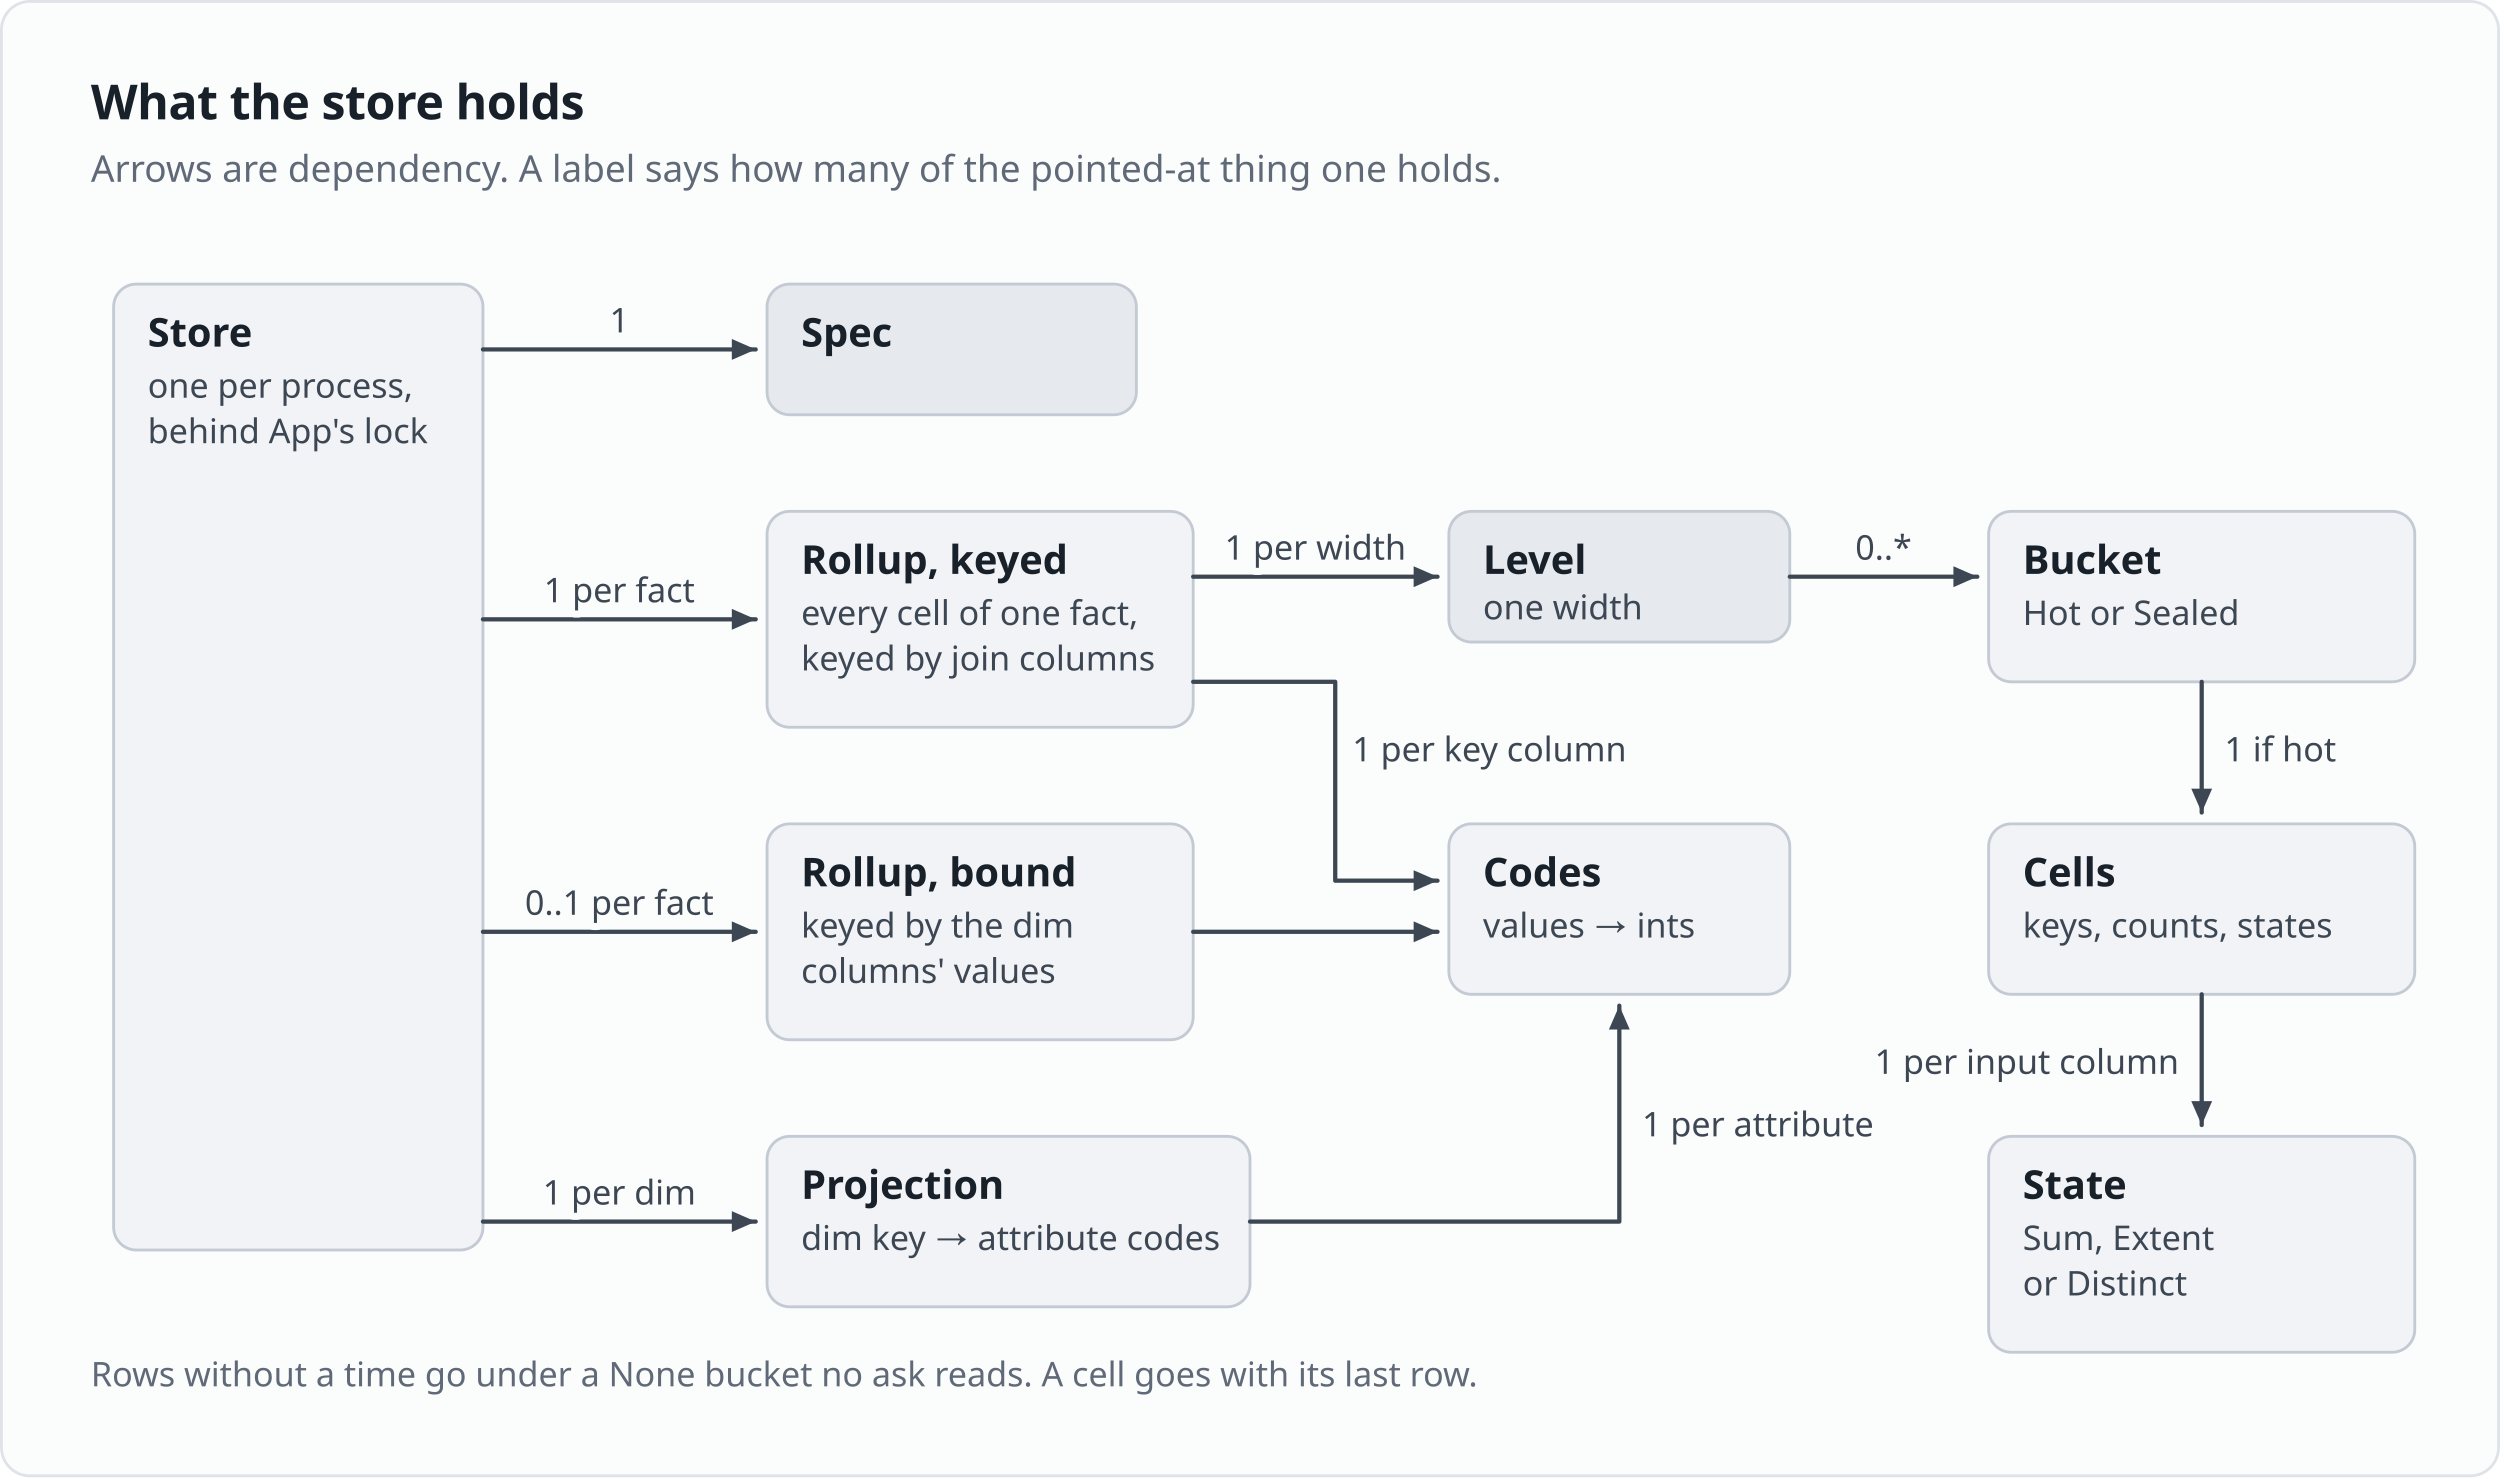
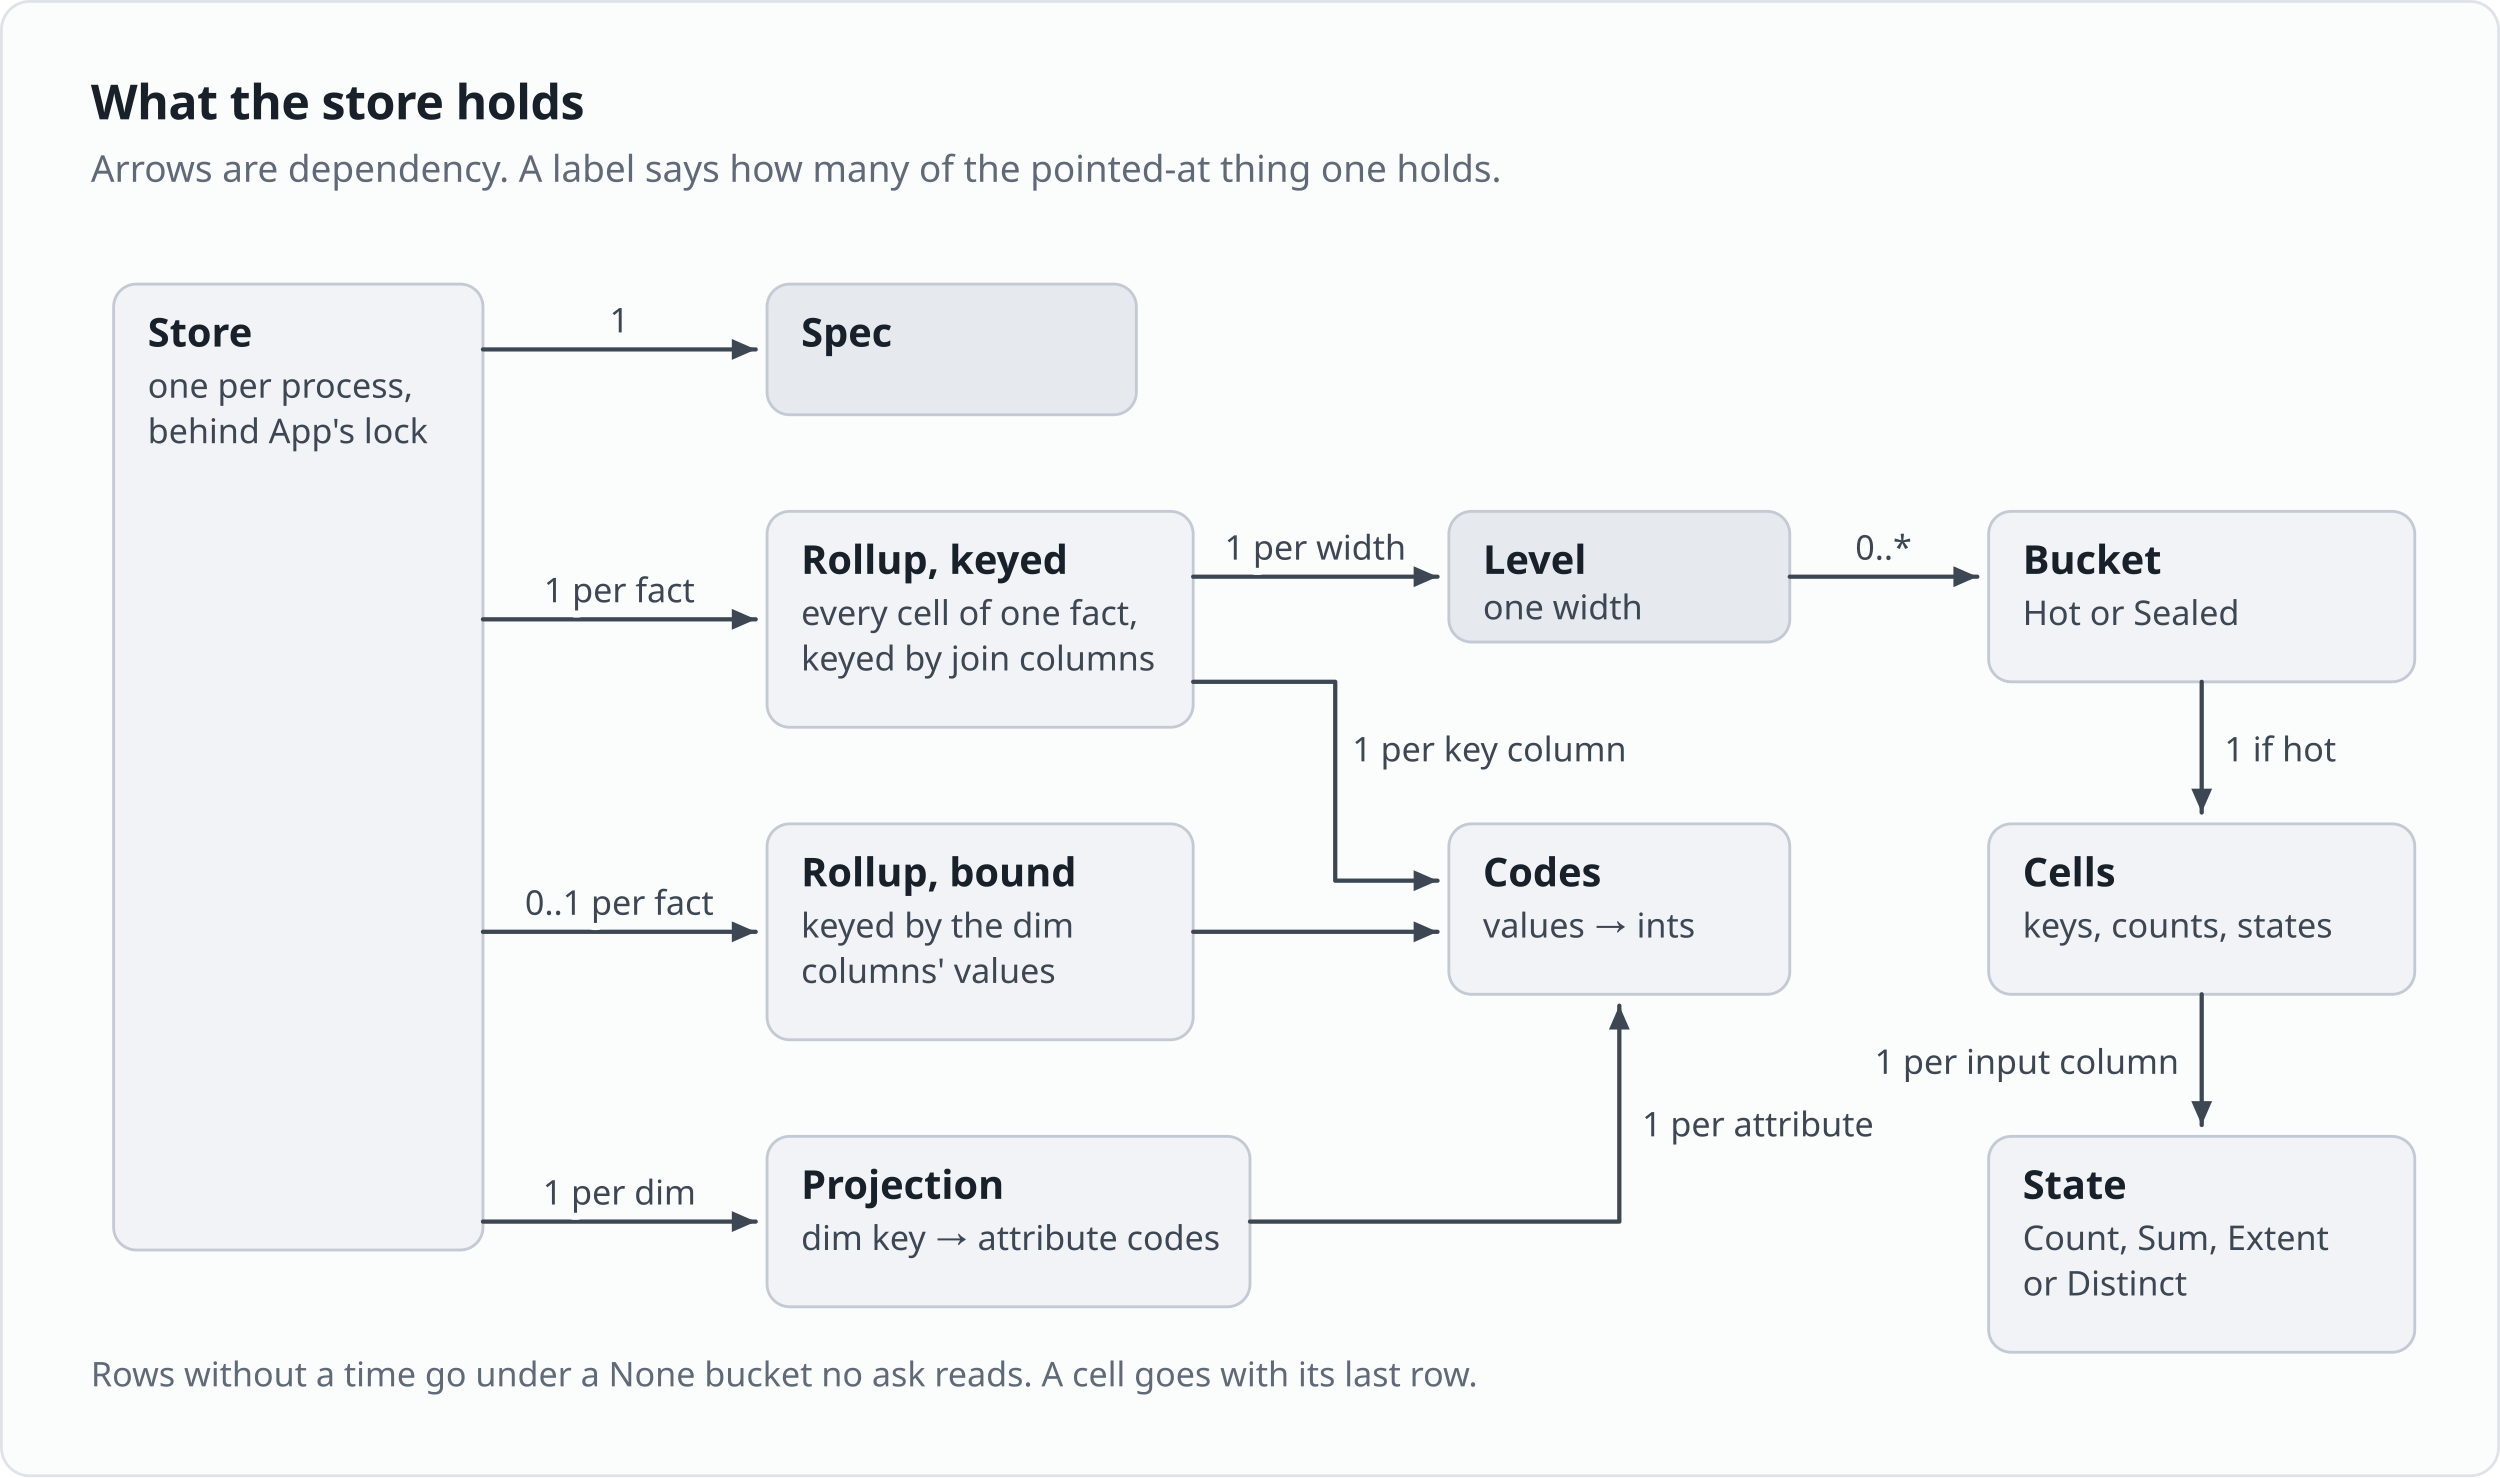
<svg xmlns="http://www.w3.org/2000/svg" width="880" height="520" viewBox="0 0 880 520" role="img" aria-labelledby="t d">
  <style>
  text{font-family:-apple-system, BlinkMacSystemFont, "Segoe UI", "Noto Sans", Helvetica, Arial, sans-serif;font-size:13px}
  .mono{font-family:ui-monospace, SFMono-Regular, "SF Mono", Menlo, Consolas, "Liberation Mono", monospace;font-size:12px}
  .title{font-size:17px;font-weight:600;letter-spacing:-0.01em}
  .sub{font-size:13px}
  .h{font-size:14px;font-weight:600}
  .b{font-weight:600}
  .s{font-size:12px}
  .lbl{font-size:11px;font-weight:600;letter-spacing:0.08em}
  .num{font-variant-numeric:tabular-nums}
  .it{font-style:italic}
  .halo{stroke-width:5px;stroke-linejoin:round;paint-order:stroke}
  .canvas,.box,.box2,.frame,.accbox,.errbox,.planbox{stroke-width:1px}
  .planbox{stroke-dasharray:5 4}
  .frame{stroke-dasharray:none}
  .rule,.life{stroke-width:1px;fill:none}
  .life{stroke-dasharray:3 4}
  .a,.a-acc,.a-err,.a-plan,.a-cfg{fill:none;stroke-width:1.5px;stroke-linecap:round;stroke-linejoin:round}
  .a-plan{stroke-dasharray:5 4}
  .a-cfg{stroke-dasharray:1.5 4;stroke-width:1.6px}
  .canvas{fill:#fbfcfc;stroke:#dfe3e8}
  text{fill:#18202a}
  .ink2{fill:#3d4753}
  .muted{fill:#5f6977}
  .acc{fill:#0b5c56}
  .err{fill:#b4472c}
  .plantext{fill:#8a939f}
  .halo{stroke:#fbfcfc}
  .box{fill:#f1f3f6;stroke:#c3cad3}
  .box2{fill:#e6eaef;stroke:#c3cad3}
  .frame{fill:none;stroke:#c3cad3}
  .accbox{fill:#e4f3f0;stroke:#0f766e}
  .errbox{fill:#faece7;stroke:#b4472c}
  .planbox{fill:none;stroke:#8a939f}
  .rule{stroke:#c3cad3}
  .life{stroke:#c3cad3}
  .fillacc{fill:#0f766e}
  .fillerr{fill:#b4472c}
  .fillink{fill:#3d4753}
  .fillplan{fill:#8a939f}
  .fillcanvas{fill:#fbfcfc}
  .a{stroke:#3d4753}
  .a-acc{stroke:#0f766e}
  .a-err{stroke:#b4472c}
  .a-plan{stroke:#8a939f}
  .a-cfg{stroke:#5f6977}
  .band{fill:#f1f3f6}
  .errband{fill:#faece7}
  @media (prefers-color-scheme: dark){
  .canvas{fill:#0f141a;stroke:#2a323c}
  text{fill:#e6edf3}
  .ink2{fill:#c4ccd5}
  .muted{fill:#97a2ae}
  .acc{fill:#7fd3c7}
  .err{fill:#e2795c}
  .plantext{fill:#6f7a86}
  .halo{stroke:#0f141a}
  .box{fill:#161d25;stroke:#3b4551}
  .box2{fill:#1e2730;stroke:#3b4551}
  .frame{fill:none;stroke:#3b4551}
  .accbox{fill:#0f2724;stroke:#3cb4a4}
  .errbox{fill:#2b1914;stroke:#e2795c}
  .planbox{fill:none;stroke:#6f7a86}
  .rule{stroke:#3b4551}
  .life{stroke:#3b4551}
  .fillacc{fill:#3cb4a4}
  .fillerr{fill:#e2795c}
  .fillink{fill:#c4ccd5}
  .fillplan{fill:#6f7a86}
  .fillcanvas{fill:#0f141a}
  .a{stroke:#c4ccd5}
  .a-acc{stroke:#3cb4a4}
  .a-err{stroke:#e2795c}
  .a-plan{stroke:#6f7a86}
  .a-cfg{stroke:#97a2ae}
  .band{fill:#161d25}
  .errband{fill:#2b1914}
  }
  </style>
  <defs>
    <marker id="m" viewBox="0 0 10 10" refX="9" refY="5" markerWidth="7" markerHeight="7" orient="auto-start-reverse">
      <path class="fillink" d="M1 1.5 9 5 1 8.5z" />
    </marker>
    <marker id="m-acc" viewBox="0 0 10 10" refX="9" refY="5" markerWidth="7" markerHeight="7" orient="auto-start-reverse">
      <path class="fillacc" d="M1 1.5 9 5 1 8.5z" />
    </marker>
    <marker id="m-err" viewBox="0 0 10 10" refX="9" refY="5" markerWidth="7" markerHeight="7" orient="auto-start-reverse">
      <path class="fillerr" d="M1 1.5 9 5 1 8.5z" />
    </marker>
    <marker id="m-plan" viewBox="0 0 10 10" refX="9" refY="5" markerWidth="7" markerHeight="7" orient="auto-start-reverse">
      <path class="fillplan" d="M1 1.5 9 5 1 8.5z" />
    </marker>
  </defs>
  <rect class="canvas" x="0.5" y="0.5" width="879" height="519" rx="10" />
  <text x="32" y="42" class="title">What the store holds</text>
  <text x="32" y="64" class="sub muted">Arrows are dependency. A label says how many of the pointed-at thing one holds.</text>
  <rect class="box" x="40" y="100" width="130" height="340" rx="8" />
  <text x="52" y="122" class="h">Store</text>
  <text x="52" y="140" class="s ink2">one per process,</text>
  <text x="52" y="156" class="s ink2">behind App's lock</text>
  <rect class="box2" x="270" y="100" width="130" height="46" rx="8" />
  <text x="282" y="122" class="h">Spec</text>
  <rect class="box" x="270" y="180" width="150" height="76" rx="8" />
  <text x="282" y="202" class="h">Rollup, keyed</text>
  <text x="282" y="220" class="s ink2">every cell of one fact,</text>
  <text x="282" y="236" class="s ink2">keyed by join columns</text>
  <rect class="box" x="270" y="290" width="150" height="76" rx="8" />
  <text x="282" y="312" class="h">Rollup, bound</text>
  <text x="282" y="330" class="s ink2">keyed by the dim</text>
  <text x="282" y="346" class="s ink2">columns' values</text>
  <rect class="box" x="270" y="400" width="170" height="60" rx="8" />
  <text x="282" y="422" class="h">Projection</text>
  <text x="282" y="440" class="s ink2">dim key → attribute codes</text>
  <rect class="box2" x="510" y="180" width="120" height="46" rx="8" />
  <text x="522" y="202" class="h">Level</text>
  <text x="522" y="218" class="s ink2" text-anchor="start">one width</text>
  <rect class="box" x="510" y="290" width="120" height="60" rx="8" />
  <text x="522" y="312" class="h">Codes</text>
  <text x="522" y="330" class="s ink2">values → ints</text>
  <rect class="box" x="700" y="180" width="150" height="60" rx="8" />
  <text x="712" y="202" class="h">Bucket</text>
  <text x="712" y="220" class="s ink2">Hot or Sealed</text>
  <rect class="box" x="700" y="290" width="150" height="60" rx="8" />
  <text x="712" y="312" class="h">Cells</text>
  <text x="712" y="330" class="s ink2">keys, counts, states</text>
  <rect class="box" x="700" y="400" width="150" height="76" rx="8" />
  <text x="712" y="422" class="h">State</text>
-   <text x="712" y="440" class="s ink2">Sum, Extent</text>
+   <text x="712" y="440" class="s ink2">Count, Sum, Extent</text>
  <text x="712" y="456" class="s ink2">or Distinct</text>
  <path class="a" d="M170 123 L266 123" marker-end="url(#m)" />
  <text x="218" y="117" class="s ink2 halo" text-anchor="middle">1</text>
  <path class="a" d="M170 218 L266 218" marker-end="url(#m)" />
  <text x="218" y="212" class="s ink2 halo" text-anchor="middle">1 per fact</text>
  <path class="a" d="M170 328 L266 328" marker-end="url(#m)" />
  <text x="218" y="322" class="s ink2 halo" text-anchor="middle">0..1 per fact</text>
  <path class="a" d="M170 430 L266 430" marker-end="url(#m)" />
  <text x="218" y="424" class="s ink2 halo" text-anchor="middle">1 per dim</text>
  <path class="a" d="M420 203 L506 203" marker-end="url(#m)" />
  <text x="463" y="197" class="s ink2 halo" text-anchor="middle">1 per width</text>
  <path class="a" d="M420 240 L470 240 L470 310 L506 310" marker-end="url(#m)" />
  <text x="476" y="268" class="s ink2 halo" text-anchor="start">1 per key column</text>
  <path class="a" d="M420 328 L506 328" marker-end="url(#m)" />
  <path class="a" d="M440 430 L570 430 L570 354" marker-end="url(#m)" />
  <text x="578" y="400" class="s ink2 halo" text-anchor="start">1 per attribute</text>
  <path class="a" d="M630 203 L696 203" marker-end="url(#m)" />
  <text x="663" y="197" class="s ink2 halo" text-anchor="middle">0..*</text>
  <path class="a" d="M775 240 L775 286" marker-end="url(#m)" />
  <text x="783" y="268" class="s ink2 halo" text-anchor="start">1 if hot</text>
  <path class="a" d="M775 350 L775 396" marker-end="url(#m)" />
  <text x="767" y="378" class="s ink2 halo" text-anchor="end">1 per input column</text>
  <text x="32" y="488" class="s muted" text-anchor="start">Rows without a time go under a None bucket no ask reads. A cell goes with its last row.</text>
</svg>
